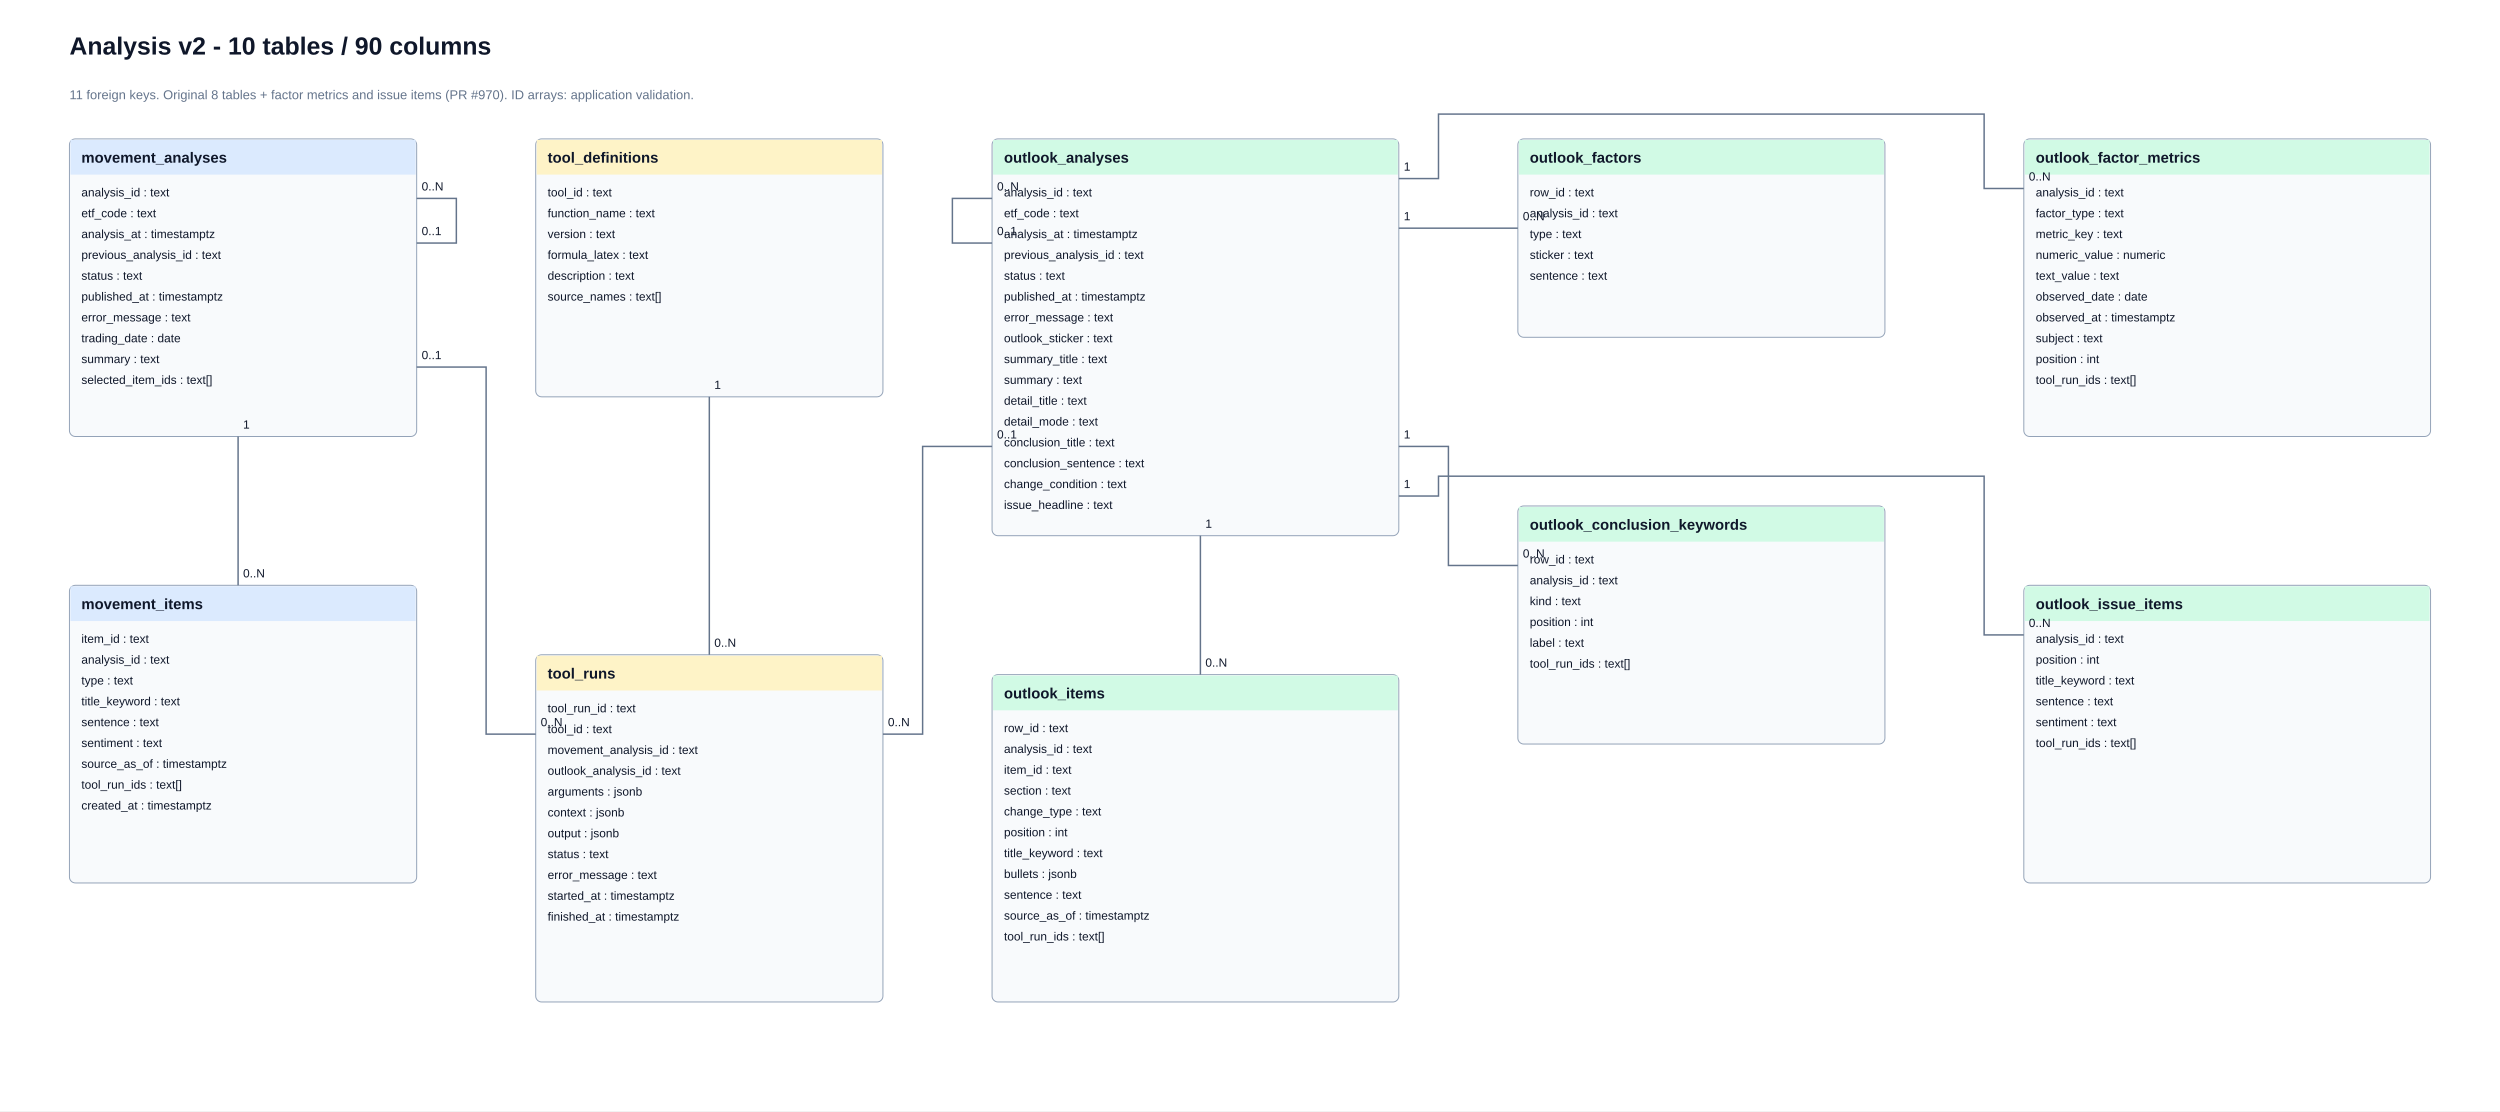
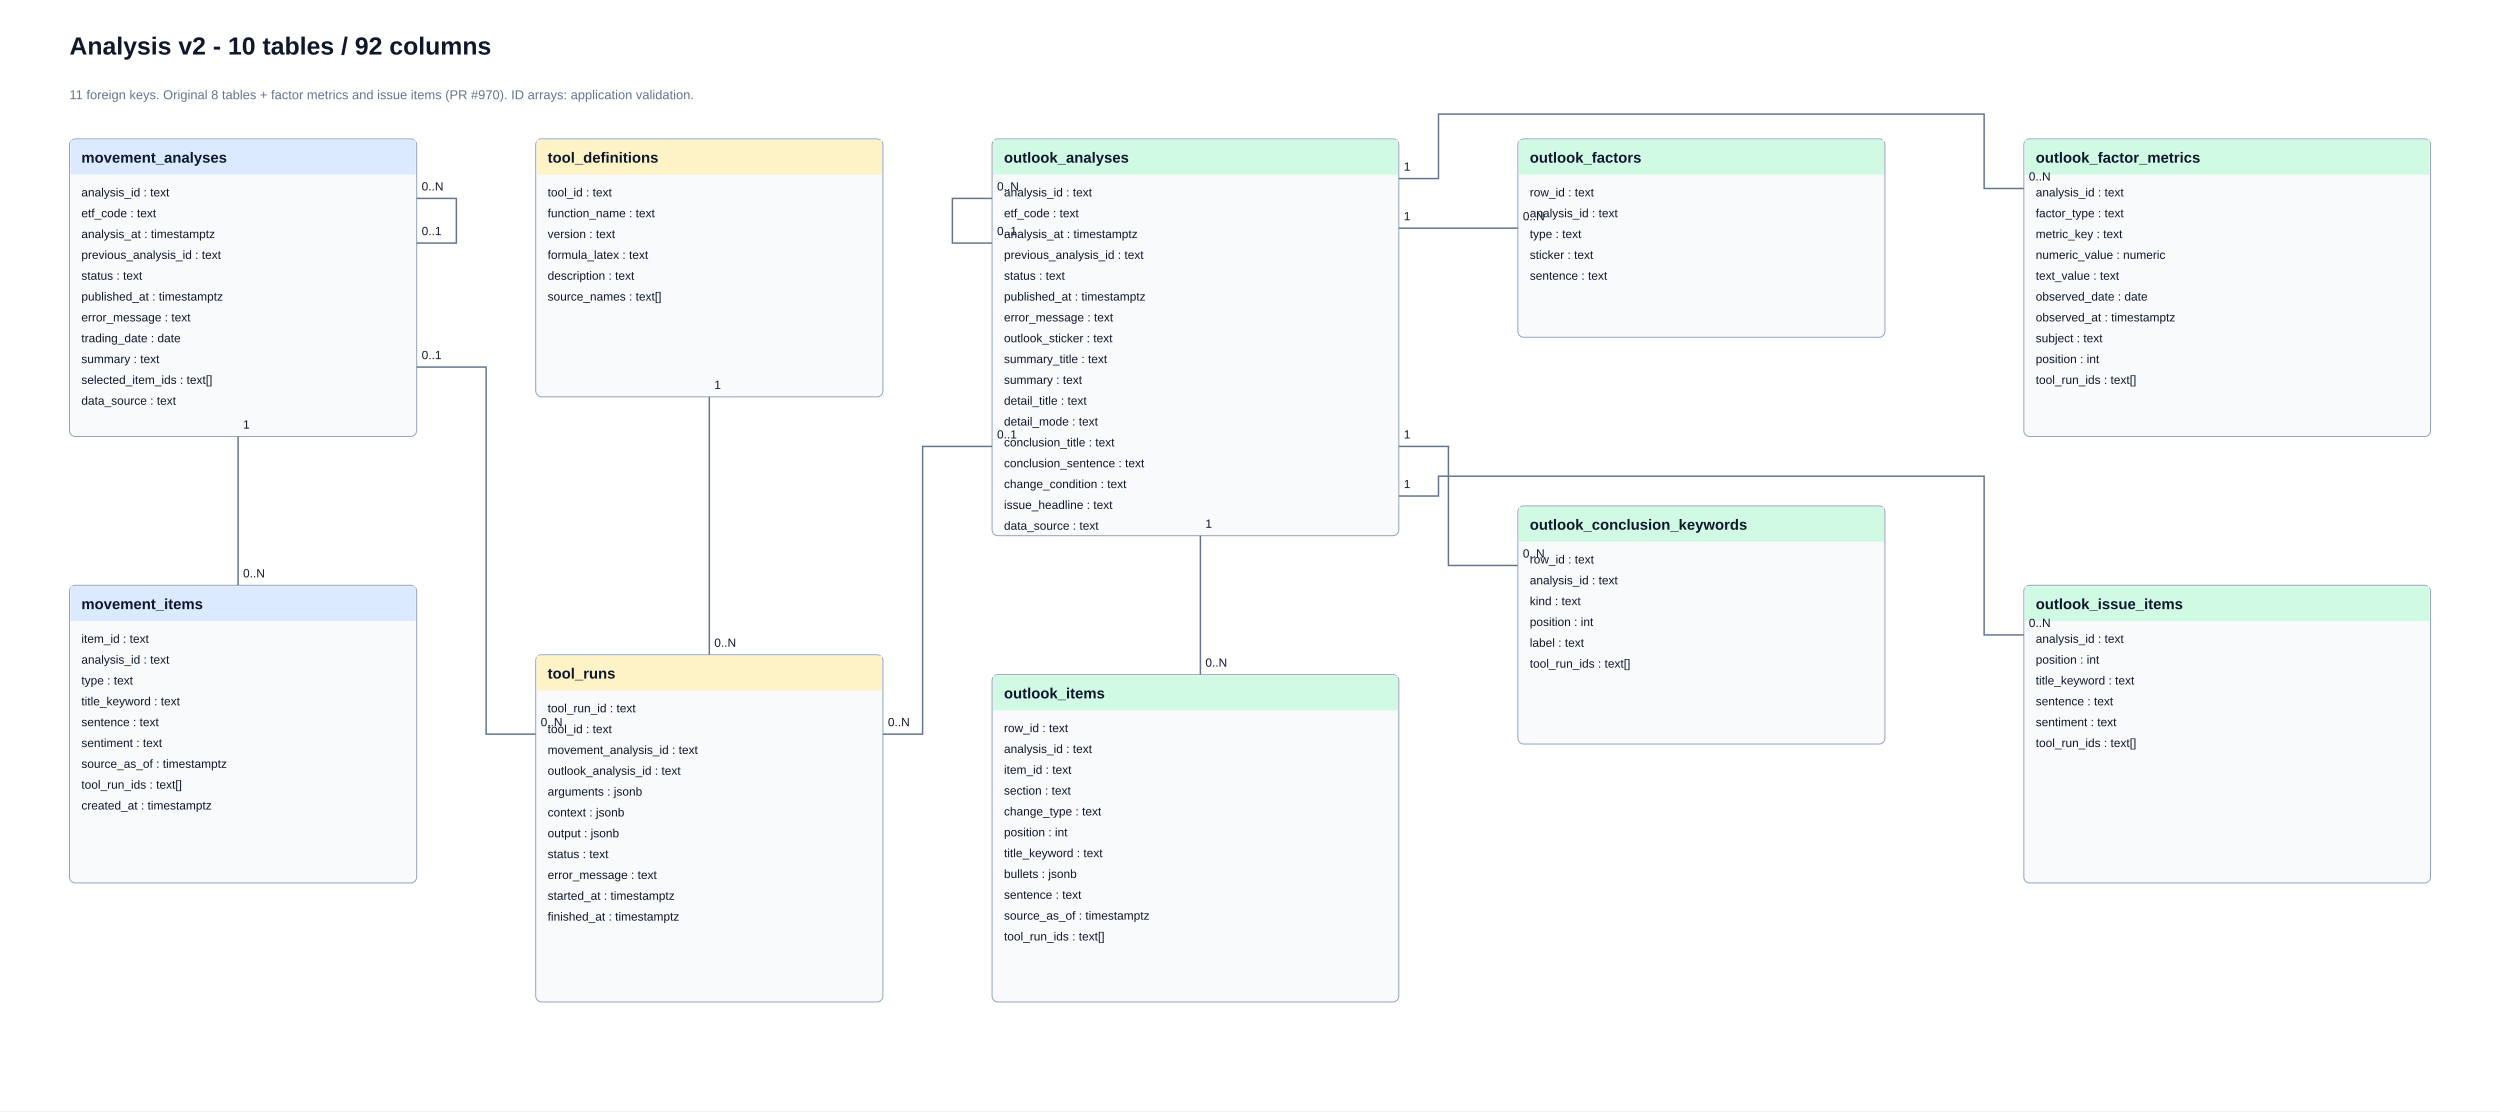
<svg xmlns="http://www.w3.org/2000/svg" viewBox="0 0 2520 1120">
  <rect width="100%" height="100%" fill="#ffffff" />
  <style>text{font-family:Arial,sans-serif;fill:#0f172a}.title{font-size:25px;font-weight:bold}.subtitle{font-size:13px;fill:#64748b}.relation{fill:none;stroke:#64748b;stroke-width:1.5}.cardinality{font-size:12px}</style>
-   <text class="title" x="70" y="55">Analysis v2 - 10 tables / 90 columns</text>
+   <text class="title" x="70" y="55">Analysis v2 - 10 tables / 92 columns</text>
  <text class="subtitle" x="70" y="100">11 foreign keys. Original 8 tables + factor metrics and issue items (PR #970). ID arrays: application validation.</text>
  <g id="table-movement_analyses">
    <rect class="table" x="70" y="140" width="350" height="300" rx="6" fill="#f8fafc" stroke="#94a3b8" />
    <rect x="71" y="141" width="348" height="35" fill="#dbeafe" />
    <text x="82" y="164" font-size="15" font-weight="bold">movement_analyses</text>
    <text x="82" y="198" font-size="12">analysis_id : text</text>
    <text x="82" y="219" font-size="12">etf_code : text</text>
    <text x="82" y="240" font-size="12">analysis_at : timestamptz</text>
    <text x="82" y="261" font-size="12">previous_analysis_id : text</text>
    <text x="82" y="282" font-size="12">status : text</text>
    <text x="82" y="303" font-size="12">published_at : timestamptz</text>
    <text x="82" y="324" font-size="12">error_message : text</text>
    <text x="82" y="345" font-size="12">trading_date : date</text>
    <text x="82" y="366" font-size="12">summary : text</text>
    <text x="82" y="387" font-size="12">selected_item_ids : text[]</text>
+     <text x="82" y="408" font-size="12">data_source : text</text>
  </g>
  <g id="table-movement_items">
    <rect class="table" x="70" y="590" width="350" height="300" rx="6" fill="#f8fafc" stroke="#94a3b8" />
    <rect x="71" y="591" width="348" height="35" fill="#dbeafe" />
    <text x="82" y="614" font-size="15" font-weight="bold">movement_items</text>
    <text x="82" y="648" font-size="12">item_id : text</text>
    <text x="82" y="669" font-size="12">analysis_id : text</text>
    <text x="82" y="690" font-size="12">type : text</text>
    <text x="82" y="711" font-size="12">title_keyword : text</text>
    <text x="82" y="732" font-size="12">sentence : text</text>
    <text x="82" y="753" font-size="12">sentiment : text</text>
    <text x="82" y="774" font-size="12">source_as_of : timestamptz</text>
    <text x="82" y="795" font-size="12">tool_run_ids : text[]</text>
    <text x="82" y="816" font-size="12">created_at : timestamptz</text>
  </g>
  <g id="table-outlook_analyses">
    <rect class="table" x="1000" y="140" width="410" height="400" rx="6" fill="#f8fafc" stroke="#94a3b8" />
    <rect x="1001" y="141" width="408" height="35" fill="#d1fae5" />
    <text x="1012" y="164" font-size="15" font-weight="bold">outlook_analyses</text>
    <text x="1012" y="198" font-size="12">analysis_id : text</text>
    <text x="1012" y="219" font-size="12">etf_code : text</text>
    <text x="1012" y="240" font-size="12">analysis_at : timestamptz</text>
    <text x="1012" y="261" font-size="12">previous_analysis_id : text</text>
    <text x="1012" y="282" font-size="12">status : text</text>
    <text x="1012" y="303" font-size="12">published_at : timestamptz</text>
    <text x="1012" y="324" font-size="12">error_message : text</text>
    <text x="1012" y="345" font-size="12">outlook_sticker : text</text>
    <text x="1012" y="366" font-size="12">summary_title : text</text>
    <text x="1012" y="387" font-size="12">summary : text</text>
    <text x="1012" y="408" font-size="12">detail_title : text</text>
    <text x="1012" y="429" font-size="12">detail_mode : text</text>
    <text x="1012" y="450" font-size="12">conclusion_title : text</text>
    <text x="1012" y="471" font-size="12">conclusion_sentence : text</text>
    <text x="1012" y="492" font-size="12">change_condition : text</text>
    <text x="1012" y="513" font-size="12">issue_headline : text</text>
+     <text x="1012" y="534" font-size="12">data_source : text</text>
  </g>
  <g id="table-outlook_items">
    <rect class="table" x="1000" y="680" width="410" height="330" rx="6" fill="#f8fafc" stroke="#94a3b8" />
    <rect x="1001" y="681" width="408" height="35" fill="#d1fae5" />
    <text x="1012" y="704" font-size="15" font-weight="bold">outlook_items</text>
    <text x="1012" y="738" font-size="12">row_id : text</text>
    <text x="1012" y="759" font-size="12">analysis_id : text</text>
    <text x="1012" y="780" font-size="12">item_id : text</text>
    <text x="1012" y="801" font-size="12">section : text</text>
    <text x="1012" y="822" font-size="12">change_type : text</text>
    <text x="1012" y="843" font-size="12">position : int</text>
    <text x="1012" y="864" font-size="12">title_keyword : text</text>
    <text x="1012" y="885" font-size="12">bullets : jsonb</text>
    <text x="1012" y="906" font-size="12">sentence : text</text>
    <text x="1012" y="927" font-size="12">source_as_of : timestamptz</text>
    <text x="1012" y="948" font-size="12">tool_run_ids : text[]</text>
  </g>
  <g id="table-outlook_factors">
    <rect class="table" x="1530" y="140" width="370" height="200" rx="6" fill="#f8fafc" stroke="#94a3b8" />
    <rect x="1531" y="141" width="368" height="35" fill="#d1fae5" />
    <text x="1542" y="164" font-size="15" font-weight="bold">outlook_factors</text>
    <text x="1542" y="198" font-size="12">row_id : text</text>
    <text x="1542" y="219" font-size="12">analysis_id : text</text>
    <text x="1542" y="240" font-size="12">type : text</text>
    <text x="1542" y="261" font-size="12">sticker : text</text>
    <text x="1542" y="282" font-size="12">sentence : text</text>
  </g>
  <g id="table-outlook_conclusion_keywords">
    <rect class="table" x="1530" y="510" width="370" height="240" rx="6" fill="#f8fafc" stroke="#94a3b8" />
    <rect x="1531" y="511" width="368" height="35" fill="#d1fae5" />
    <text x="1542" y="534" font-size="15" font-weight="bold">outlook_conclusion_keywords</text>
    <text x="1542" y="568" font-size="12">row_id : text</text>
    <text x="1542" y="589" font-size="12">analysis_id : text</text>
    <text x="1542" y="610" font-size="12">kind : text</text>
    <text x="1542" y="631" font-size="12">position : int</text>
    <text x="1542" y="652" font-size="12">label : text</text>
    <text x="1542" y="673" font-size="12">tool_run_ids : text[]</text>
  </g>
  <g id="table-tool_definitions">
    <rect class="table" x="540" y="140" width="350" height="260" rx="6" fill="#f8fafc" stroke="#94a3b8" />
    <rect x="541" y="141" width="348" height="35" fill="#fef3c7" />
    <text x="552" y="164" font-size="15" font-weight="bold">tool_definitions</text>
    <text x="552" y="198" font-size="12">tool_id : text</text>
    <text x="552" y="219" font-size="12">function_name : text</text>
    <text x="552" y="240" font-size="12">version : text</text>
    <text x="552" y="261" font-size="12">formula_latex : text</text>
    <text x="552" y="282" font-size="12">description : text</text>
    <text x="552" y="303" font-size="12">source_names : text[]</text>
  </g>
  <g id="table-tool_runs">
    <rect class="table" x="540" y="660" width="350" height="350" rx="6" fill="#f8fafc" stroke="#94a3b8" />
    <rect x="541" y="661" width="348" height="35" fill="#fef3c7" />
    <text x="552" y="684" font-size="15" font-weight="bold">tool_runs</text>
    <text x="552" y="718" font-size="12">tool_run_id : text</text>
    <text x="552" y="739" font-size="12">tool_id : text</text>
    <text x="552" y="760" font-size="12">movement_analysis_id : text</text>
    <text x="552" y="781" font-size="12">outlook_analysis_id : text</text>
    <text x="552" y="802" font-size="12">arguments : jsonb</text>
    <text x="552" y="823" font-size="12">context : jsonb</text>
    <text x="552" y="844" font-size="12">output : jsonb</text>
    <text x="552" y="865" font-size="12">status : text</text>
    <text x="552" y="886" font-size="12">error_message : text</text>
    <text x="552" y="907" font-size="12">started_at : timestamptz</text>
    <text x="552" y="928" font-size="12">finished_at : timestamptz</text>
  </g>
  <path class="relation" d="M 240 590 L 240 440" />
  <text class="cardinality" x="245" y="582">0..N</text>
  <text class="cardinality" x="245" y="432">1</text>
  <path class="relation" d="M 420 200 L 460 200 L 460 245 L 420 245" />
  <text class="cardinality" x="425" y="192">0..N</text>
  <text class="cardinality" x="425" y="237">0..1</text>
  <path class="relation" d="M 1210 680 L 1210 540" />
  <text class="cardinality" x="1215" y="672">0..N</text>
  <text class="cardinality" x="1215" y="532">1</text>
  <path class="relation" d="M 1530 230 L 1410 230" />
  <text class="cardinality" x="1535" y="222">0..N</text>
  <text class="cardinality" x="1415" y="222">1</text>
  <path class="relation" d="M 1530 570 L 1460 570 L 1460 450 L 1410 450" />
  <text class="cardinality" x="1535" y="562">0..N</text>
  <text class="cardinality" x="1415" y="442">1</text>
  <path class="relation" d="M 1000 200 L 960 200 L 960 245 L 1000 245" />
  <text class="cardinality" x="1005" y="192">0..N</text>
  <text class="cardinality" x="1005" y="237">0..1</text>
  <path class="relation" d="M 715 660 L 715 400" />
  <text class="cardinality" x="720" y="652">0..N</text>
  <text class="cardinality" x="720" y="392">1</text>
  <path class="relation" d="M 540 740 L 490 740 L 490 370 L 420 370" />
  <text class="cardinality" x="545" y="732">0..N</text>
  <text class="cardinality" x="425" y="362">0..1</text>
  <path class="relation" d="M 890 740 L 930 740 L 930 450 L 1000 450" />
  <text class="cardinality" x="895" y="732">0..N</text>
  <text class="cardinality" x="1005" y="442">0..1</text>
  <g id="table-outlook_factor_metrics">
    <rect class="table" x="2040" y="140" width="410" height="300" rx="6" fill="#f8fafc" stroke="#94a3b8" />
    <rect x="2041" y="141" width="408" height="35" fill="#d1fae5" />
    <text x="2052" y="164" font-size="15" font-weight="bold">outlook_factor_metrics</text>
    <text x="2052" y="198" font-size="12">analysis_id : text</text>
    <text x="2052" y="219" font-size="12">factor_type : text</text>
    <text x="2052" y="240" font-size="12">metric_key : text</text>
    <text x="2052" y="261" font-size="12">numeric_value : numeric</text>
    <text x="2052" y="282" font-size="12">text_value : text</text>
    <text x="2052" y="303" font-size="12">observed_date : date</text>
    <text x="2052" y="324" font-size="12">observed_at : timestamptz</text>
    <text x="2052" y="345" font-size="12">subject : text</text>
    <text x="2052" y="366" font-size="12">position : int</text>
    <text x="2052" y="387" font-size="12">tool_run_ids : text[]</text>
  </g>
  <path class="relation" d="M 2040 190 L 2000 190 L 2000 115 L 1450 115 L 1450 180 L 1410 180" />
  <text class="cardinality" x="2045" y="182">0..N</text>
  <text class="cardinality" x="1415" y="172">1</text>
  <g id="table-outlook_issue_items">
    <rect class="table" x="2040" y="590" width="410" height="300" rx="6" fill="#f8fafc" stroke="#94a3b8" />
    <rect x="2041" y="591" width="408" height="35" fill="#d1fae5" />
    <text x="2052" y="614" font-size="15" font-weight="bold">outlook_issue_items</text>
    <text x="2052" y="648" font-size="12">analysis_id : text</text>
    <text x="2052" y="669" font-size="12">position : int</text>
    <text x="2052" y="690" font-size="12">title_keyword : text</text>
    <text x="2052" y="711" font-size="12">sentence : text</text>
    <text x="2052" y="732" font-size="12">sentiment : text</text>
    <text x="2052" y="753" font-size="12">tool_run_ids : text[]</text>
  </g>
  <path class="relation" d="M 2040 640 L 2000 640 L 2000 480 L 1450 480 L 1450 500 L 1410 500" />
  <text class="cardinality" x="2045" y="632">0..N</text>
  <text class="cardinality" x="1415" y="492">1</text>
</svg>
